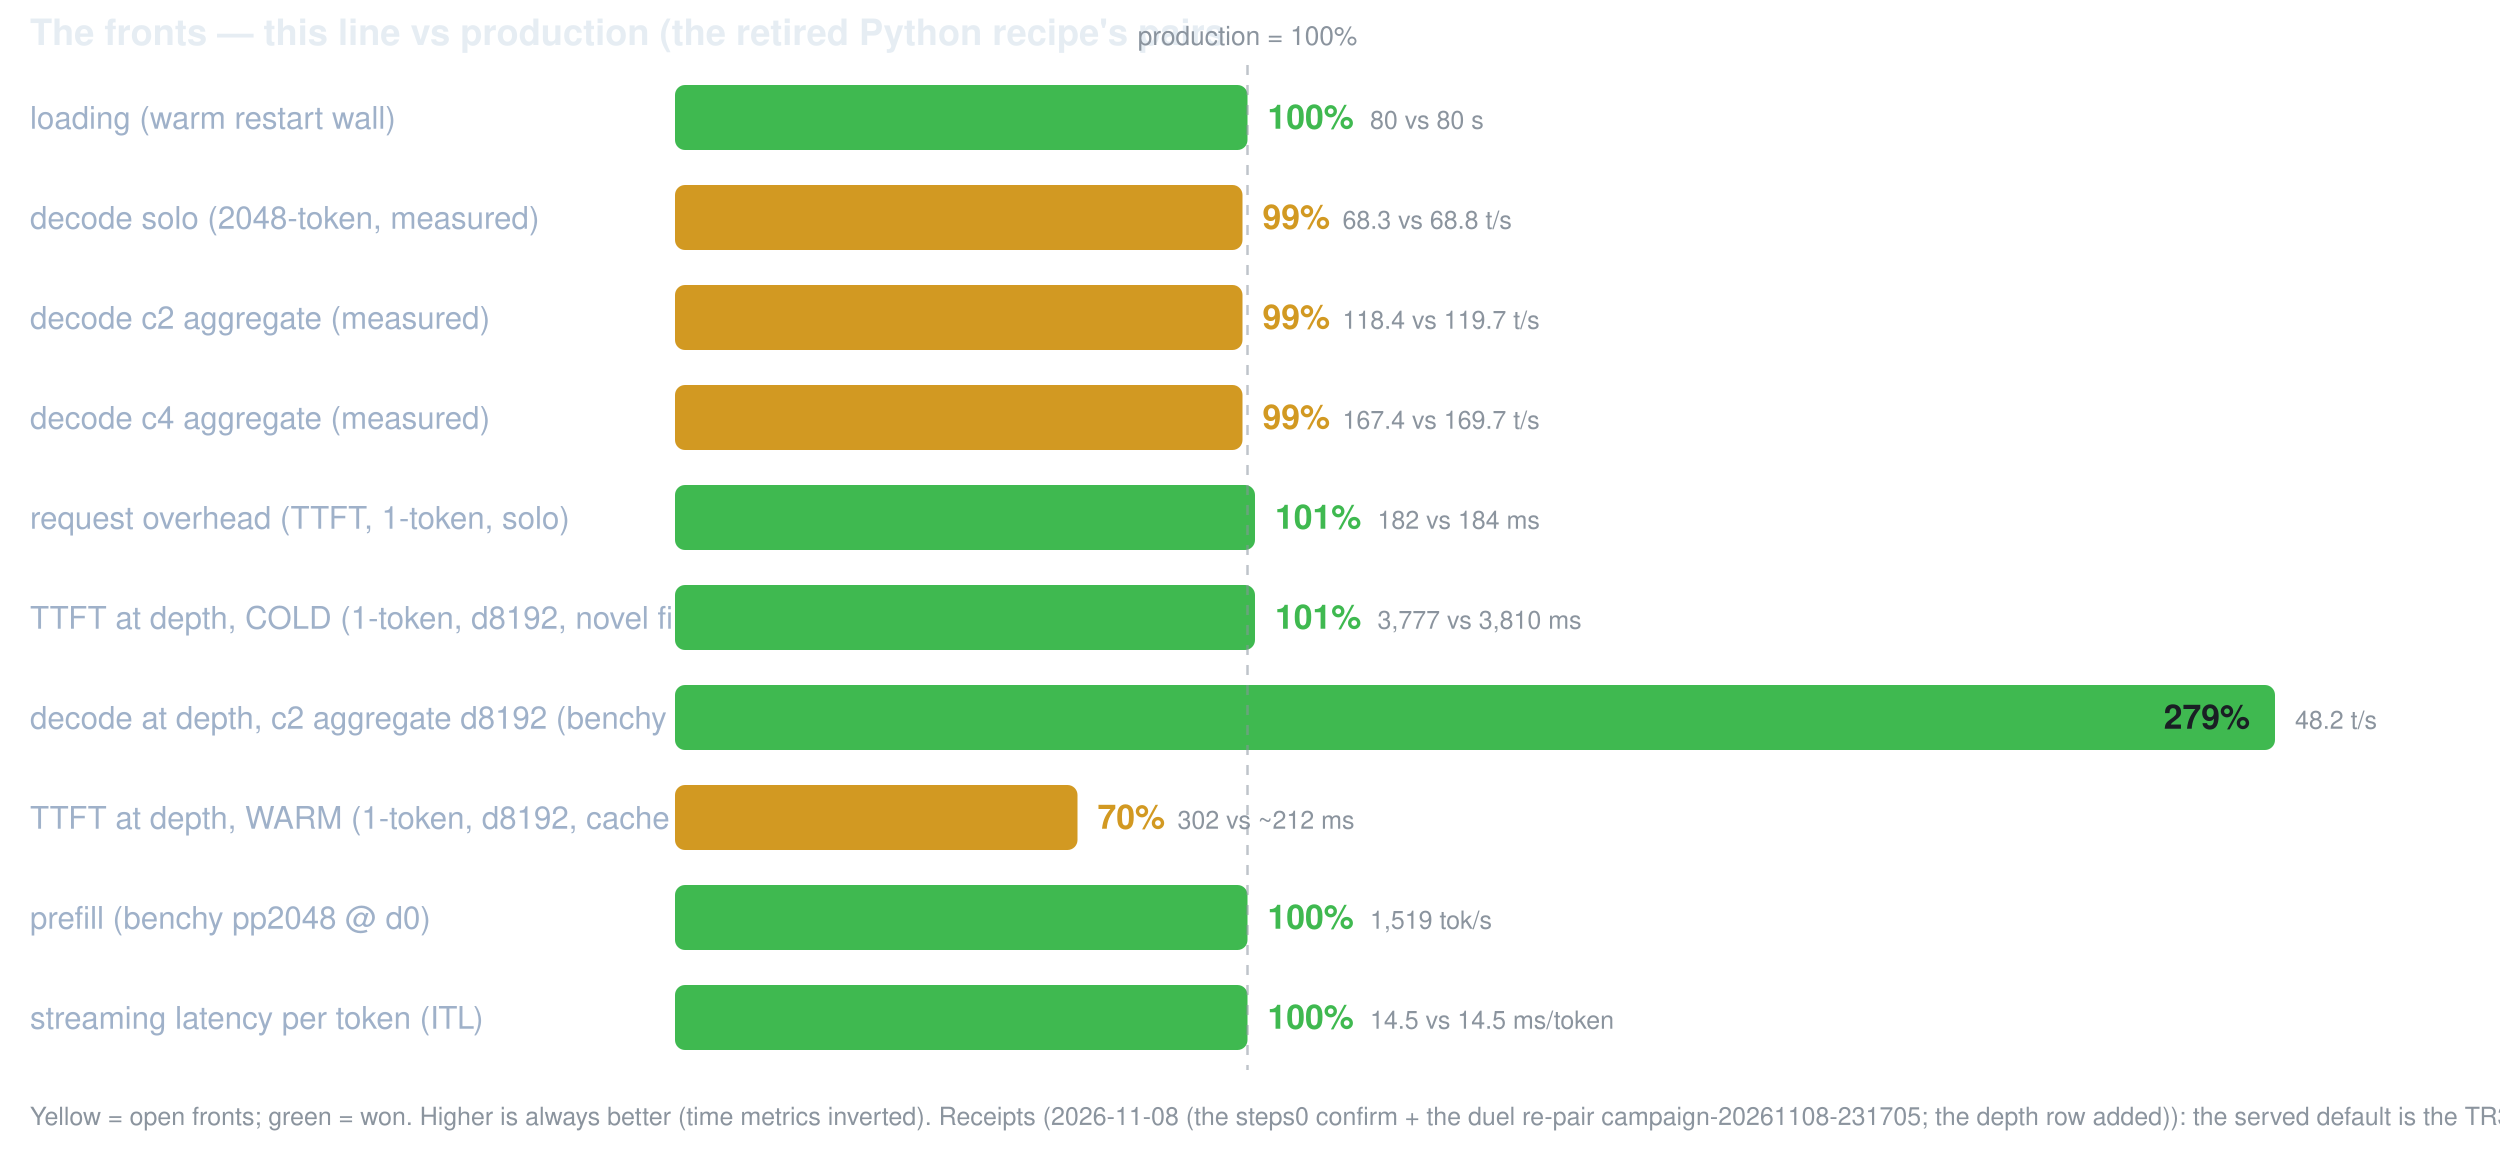
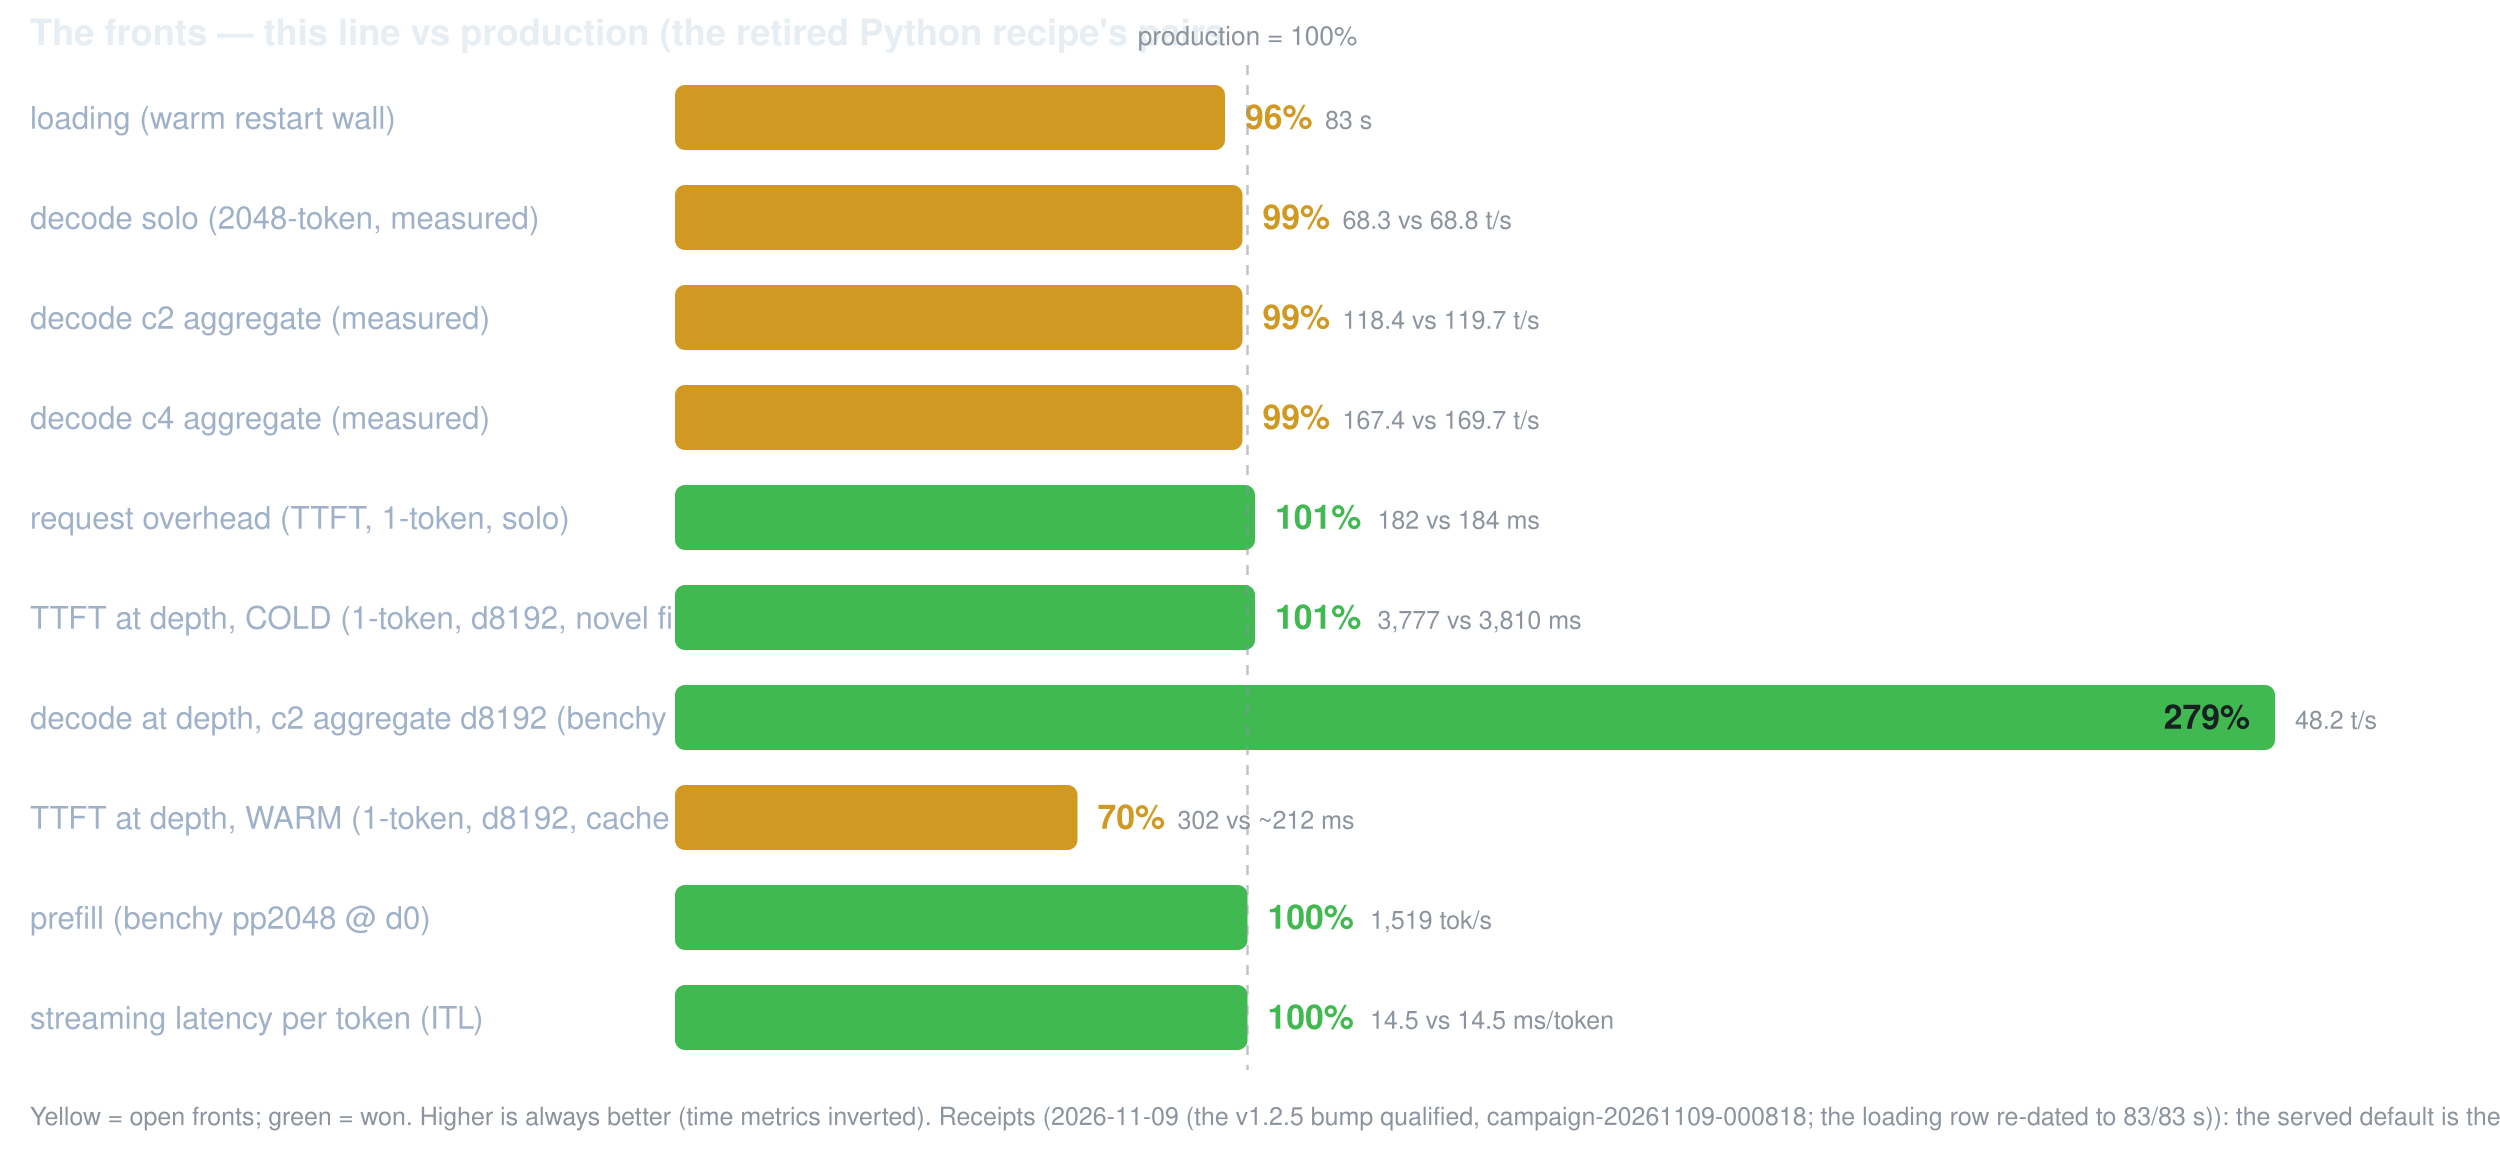
<svg xmlns="http://www.w3.org/2000/svg" viewBox="0 0 1000 470" width="1000" height="470" font-family="ui-sans-serif, -apple-system, 'Segoe UI', Helvetica, Arial, sans-serif">
  <text x="12" y="18" font-size="14.5" font-weight="700" fill="#e6edf3">The fronts — this line vs production (the retired Python recipe's pairs</text>
  <text x="499" y="18" font-size="10.5" fill="#8b949e" text-anchor="middle">production = 100%</text>
  <g>
    <text x="12" y="51.5" font-size="12.5" fill="#9fb1c9">loading (warm restart wall)</text>
-     <rect x="270" y="34" width="229" height="26" rx="4" fill="#3fb950" />
-     <text x="507" y="51.5" font-size="13.5" font-weight="700" fill="#3fb950">100%</text>
-     <text x="548" y="51.5" font-size="10" fill="#8b949e">80 vs 80 s</text>
+     <rect x="270" y="34" width="220" height="26" rx="4" fill="#d29922" />
+     <text x="498" y="51.5" font-size="13.5" font-weight="700" fill="#d29922">96%</text>
+     <text x="530" y="51.5" font-size="10" fill="#8b949e">83 s</text>
    <text x="12" y="91.5" font-size="12.5" fill="#9fb1c9">decode solo (2048-token, measured)</text>
    <rect x="270" y="74" width="227" height="26" rx="4" fill="#d29922" />
    <text x="505" y="91.5" font-size="13.5" font-weight="700" fill="#d29922">99%</text>
    <text x="537" y="91.5" font-size="10" fill="#8b949e">68.3 vs 68.8 t/s</text>
    <text x="12" y="131.5" font-size="12.5" fill="#9fb1c9">decode c2 aggregate (measured)</text>
    <rect x="270" y="114" width="227" height="26" rx="4" fill="#d29922" />
    <text x="505" y="131.5" font-size="13.5" font-weight="700" fill="#d29922">99%</text>
    <text x="537" y="131.5" font-size="10" fill="#8b949e">118.4 vs 119.7 t/s</text>
    <text x="12" y="171.5" font-size="12.5" fill="#9fb1c9">decode c4 aggregate (measured)</text>
    <rect x="270" y="154" width="227" height="26" rx="4" fill="#d29922" />
    <text x="505" y="171.5" font-size="13.5" font-weight="700" fill="#d29922">99%</text>
    <text x="537" y="171.5" font-size="10" fill="#8b949e">167.4 vs 169.7 t/s</text>
    <text x="12" y="211.5" font-size="12.5" fill="#9fb1c9">request overhead (TTFT, 1-token, solo)</text>
    <rect x="270" y="194" width="232" height="26" rx="4" fill="#3fb950" />
    <text x="510" y="211.5" font-size="13.5" font-weight="700" fill="#3fb950">101%</text>
    <text x="551" y="211.5" font-size="10" fill="#8b949e">182 vs 184 ms</text>
    <text x="12" y="251.5" font-size="12.5" fill="#9fb1c9">TTFT at depth, COLD (1-token, d8192, novel fill)</text>
    <rect x="270" y="234" width="232" height="26" rx="4" fill="#3fb950" />
    <text x="510" y="251.5" font-size="13.5" font-weight="700" fill="#3fb950">101%</text>
    <text x="551" y="251.5" font-size="10" fill="#8b949e">3,777 vs 3,810 ms</text>
    <text x="12" y="291.5" font-size="12.5" fill="#9fb1c9">decode at depth, c2 aggregate d8192 (benchy tg128)</text>
    <rect x="270" y="274" width="640" height="26" rx="4" fill="#3fb950" />
    <text x="900" y="291.5" font-size="13.5" font-weight="700" fill="#1a1f24" text-anchor="end">279%</text>
    <text x="918" y="291.5" font-size="10" fill="#8b949e">48.2 t/s</text>
    <text x="12" y="331.5" font-size="12.5" fill="#9fb1c9">TTFT at depth, WARM (1-token, d8192, cache hit)</text>
    <rect x="270" y="314" width="161" height="26" rx="4" fill="#d29922" />
    <text x="439" y="331.5" font-size="13.5" font-weight="700" fill="#d29922">70%</text>
    <text x="471" y="331.5" font-size="10" fill="#8b949e">302 vs ~212 ms</text>
    <text x="12" y="371.5" font-size="12.5" fill="#9fb1c9">prefill (benchy pp2048 @ d0)</text>
    <rect x="270" y="354" width="229" height="26" rx="4" fill="#3fb950" />
    <text x="507" y="371.5" font-size="13.5" font-weight="700" fill="#3fb950">100%</text>
    <text x="548" y="371.5" font-size="10" fill="#8b949e">1,519 tok/s</text>
    <text x="12" y="411.5" font-size="12.5" fill="#9fb1c9">streaming latency per token (ITL)</text>
    <rect x="270" y="394" width="229" height="26" rx="4" fill="#3fb950" />
    <text x="507" y="411.5" font-size="13.5" font-weight="700" fill="#3fb950">100%</text>
    <text x="548" y="411.5" font-size="10" fill="#8b949e">14.5 vs 14.5 ms/token</text>
  </g>
  <line x1="499" y1="26" x2="499" y2="428" stroke="#8b949e" stroke-opacity="0.55" stroke-dasharray="4 4" />
-   <text x="12" y="450" font-size="10" fill="#8b949e">Yellow = open fronts; green = won. Higher is always better (time metrics inverted). Receipts (2026-11-08 (the steps0 confirm + the duel re-pair campaign-20261108-231705; the depth row added)): the served default is the TR3-4bpw checkpoint (reshared locally 120 -&gt; 55 shards, byte-identical,</text>
+   <text x="12" y="450" font-size="10" fill="#8b949e">Yellow = open fronts; green = won. Higher is always better (time metrics inverted). Receipts (2026-11-09 (the v1.2.5 bump qualified, campaign-20261109-000818; the loading row re-dated to 83/83 s)): the served default is the TR3-4bpw checkpoint (reshared locally 120 -&gt; 55 shards, byte-identical,</text>
</svg>
